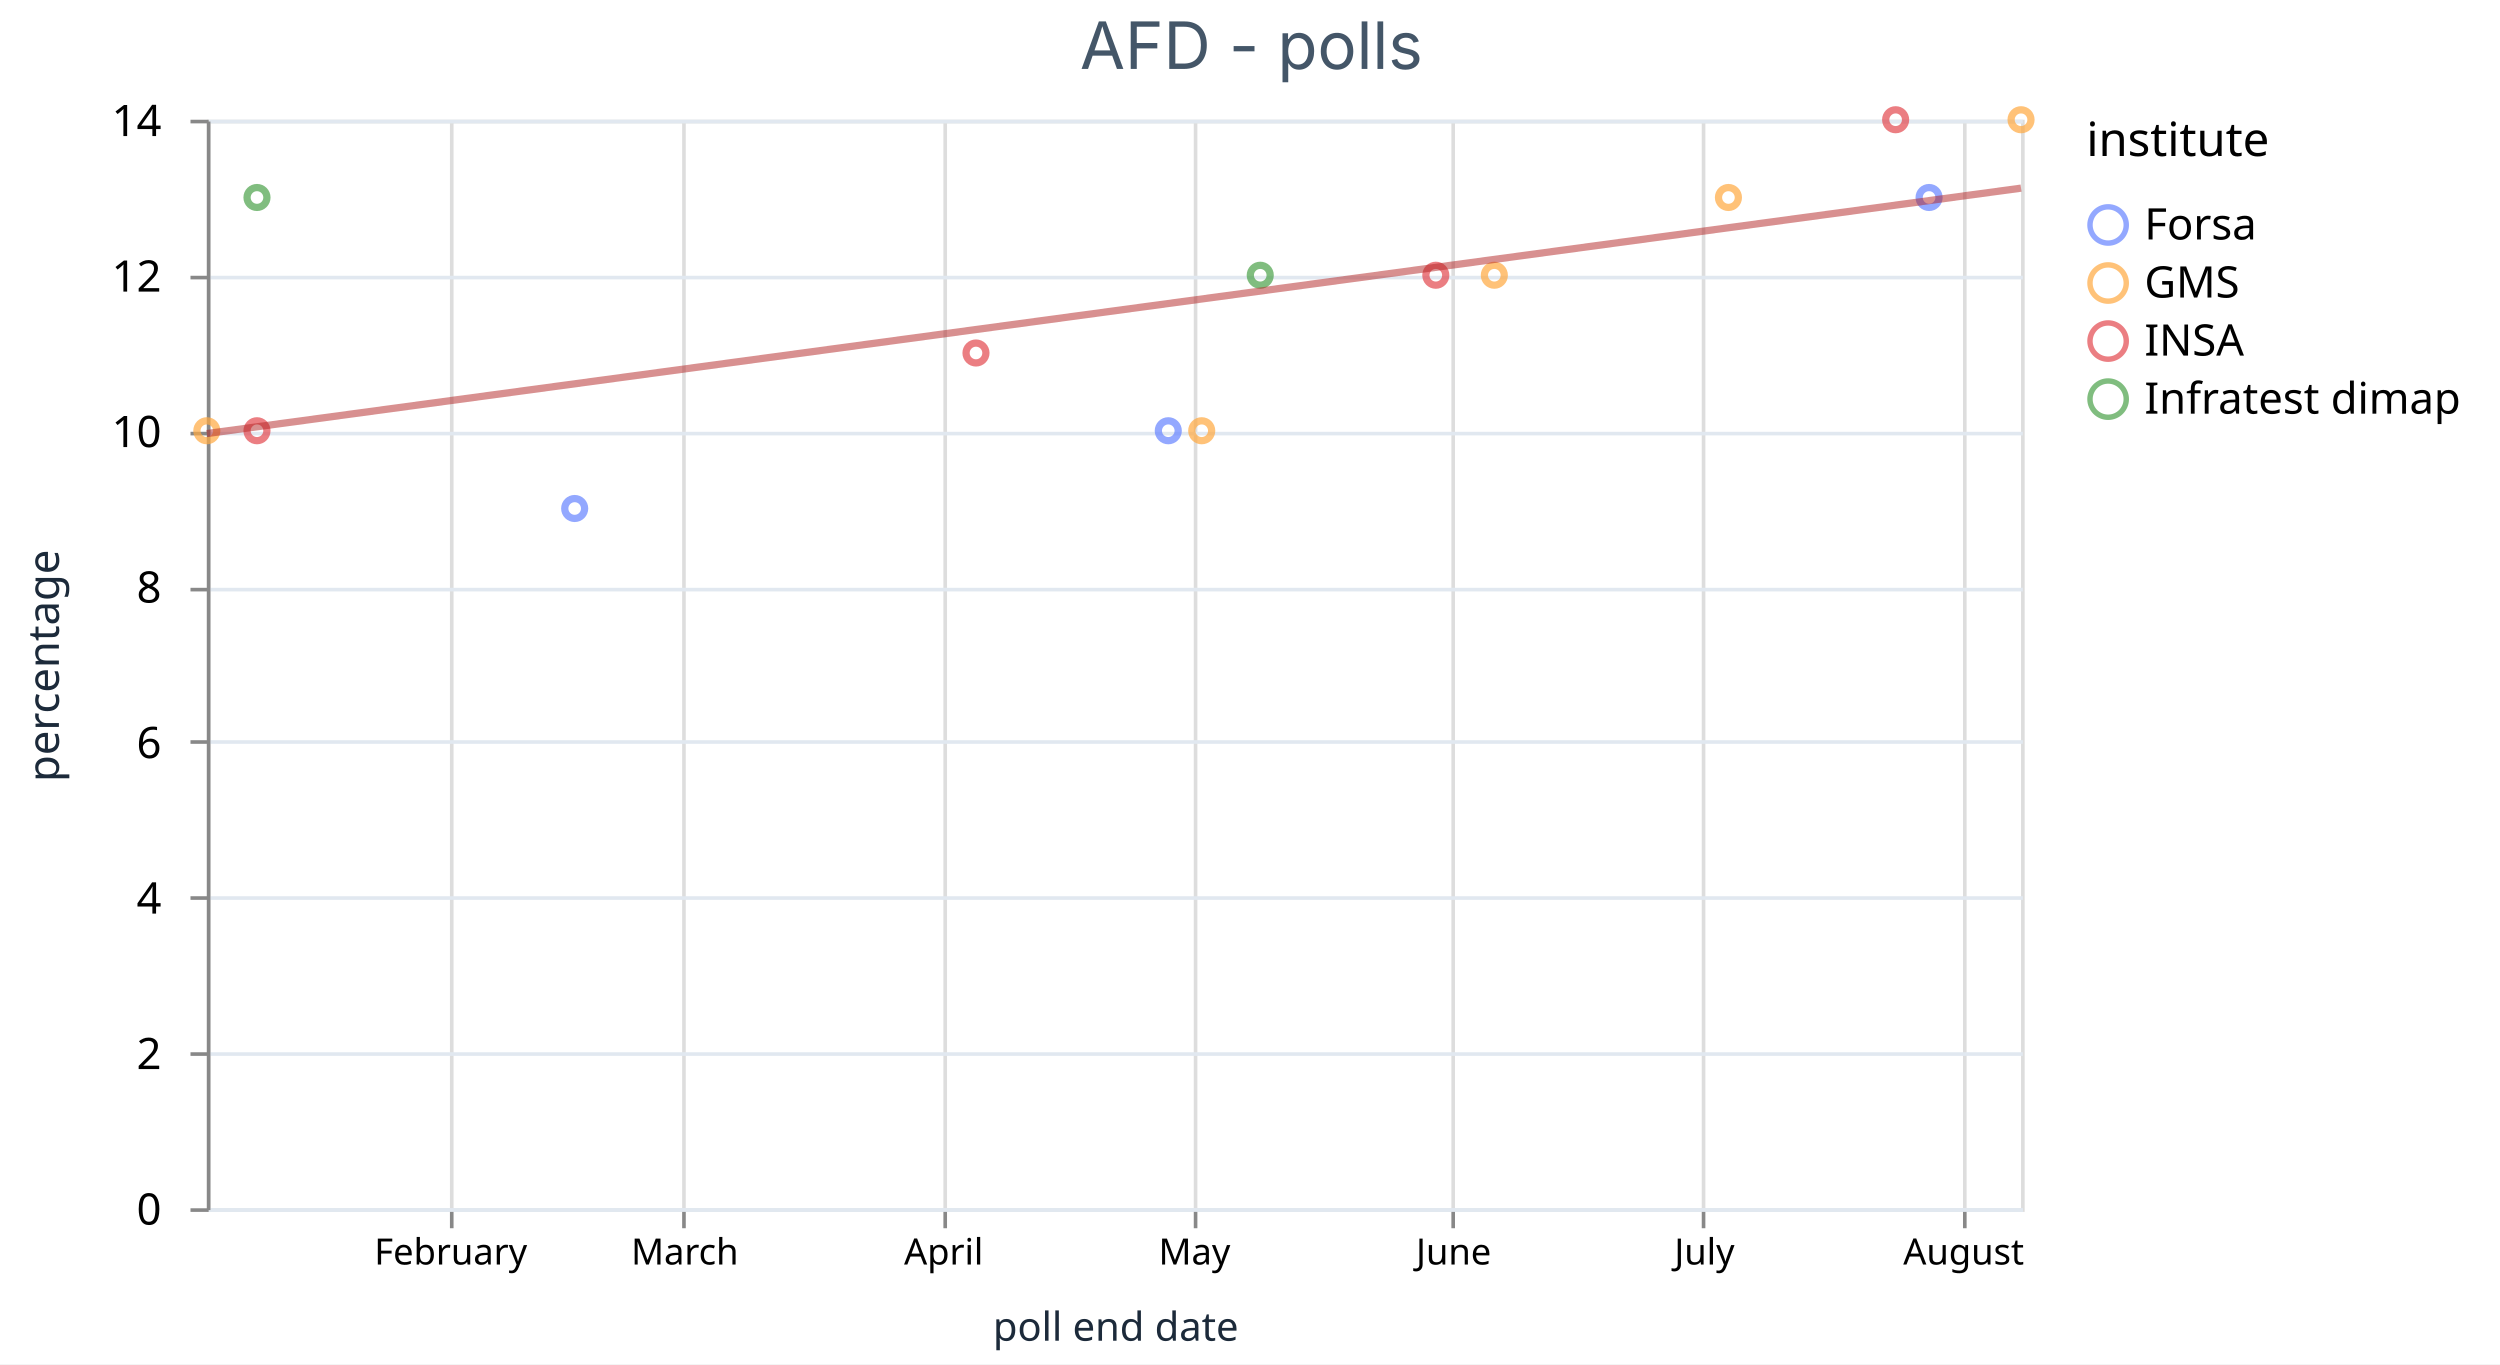
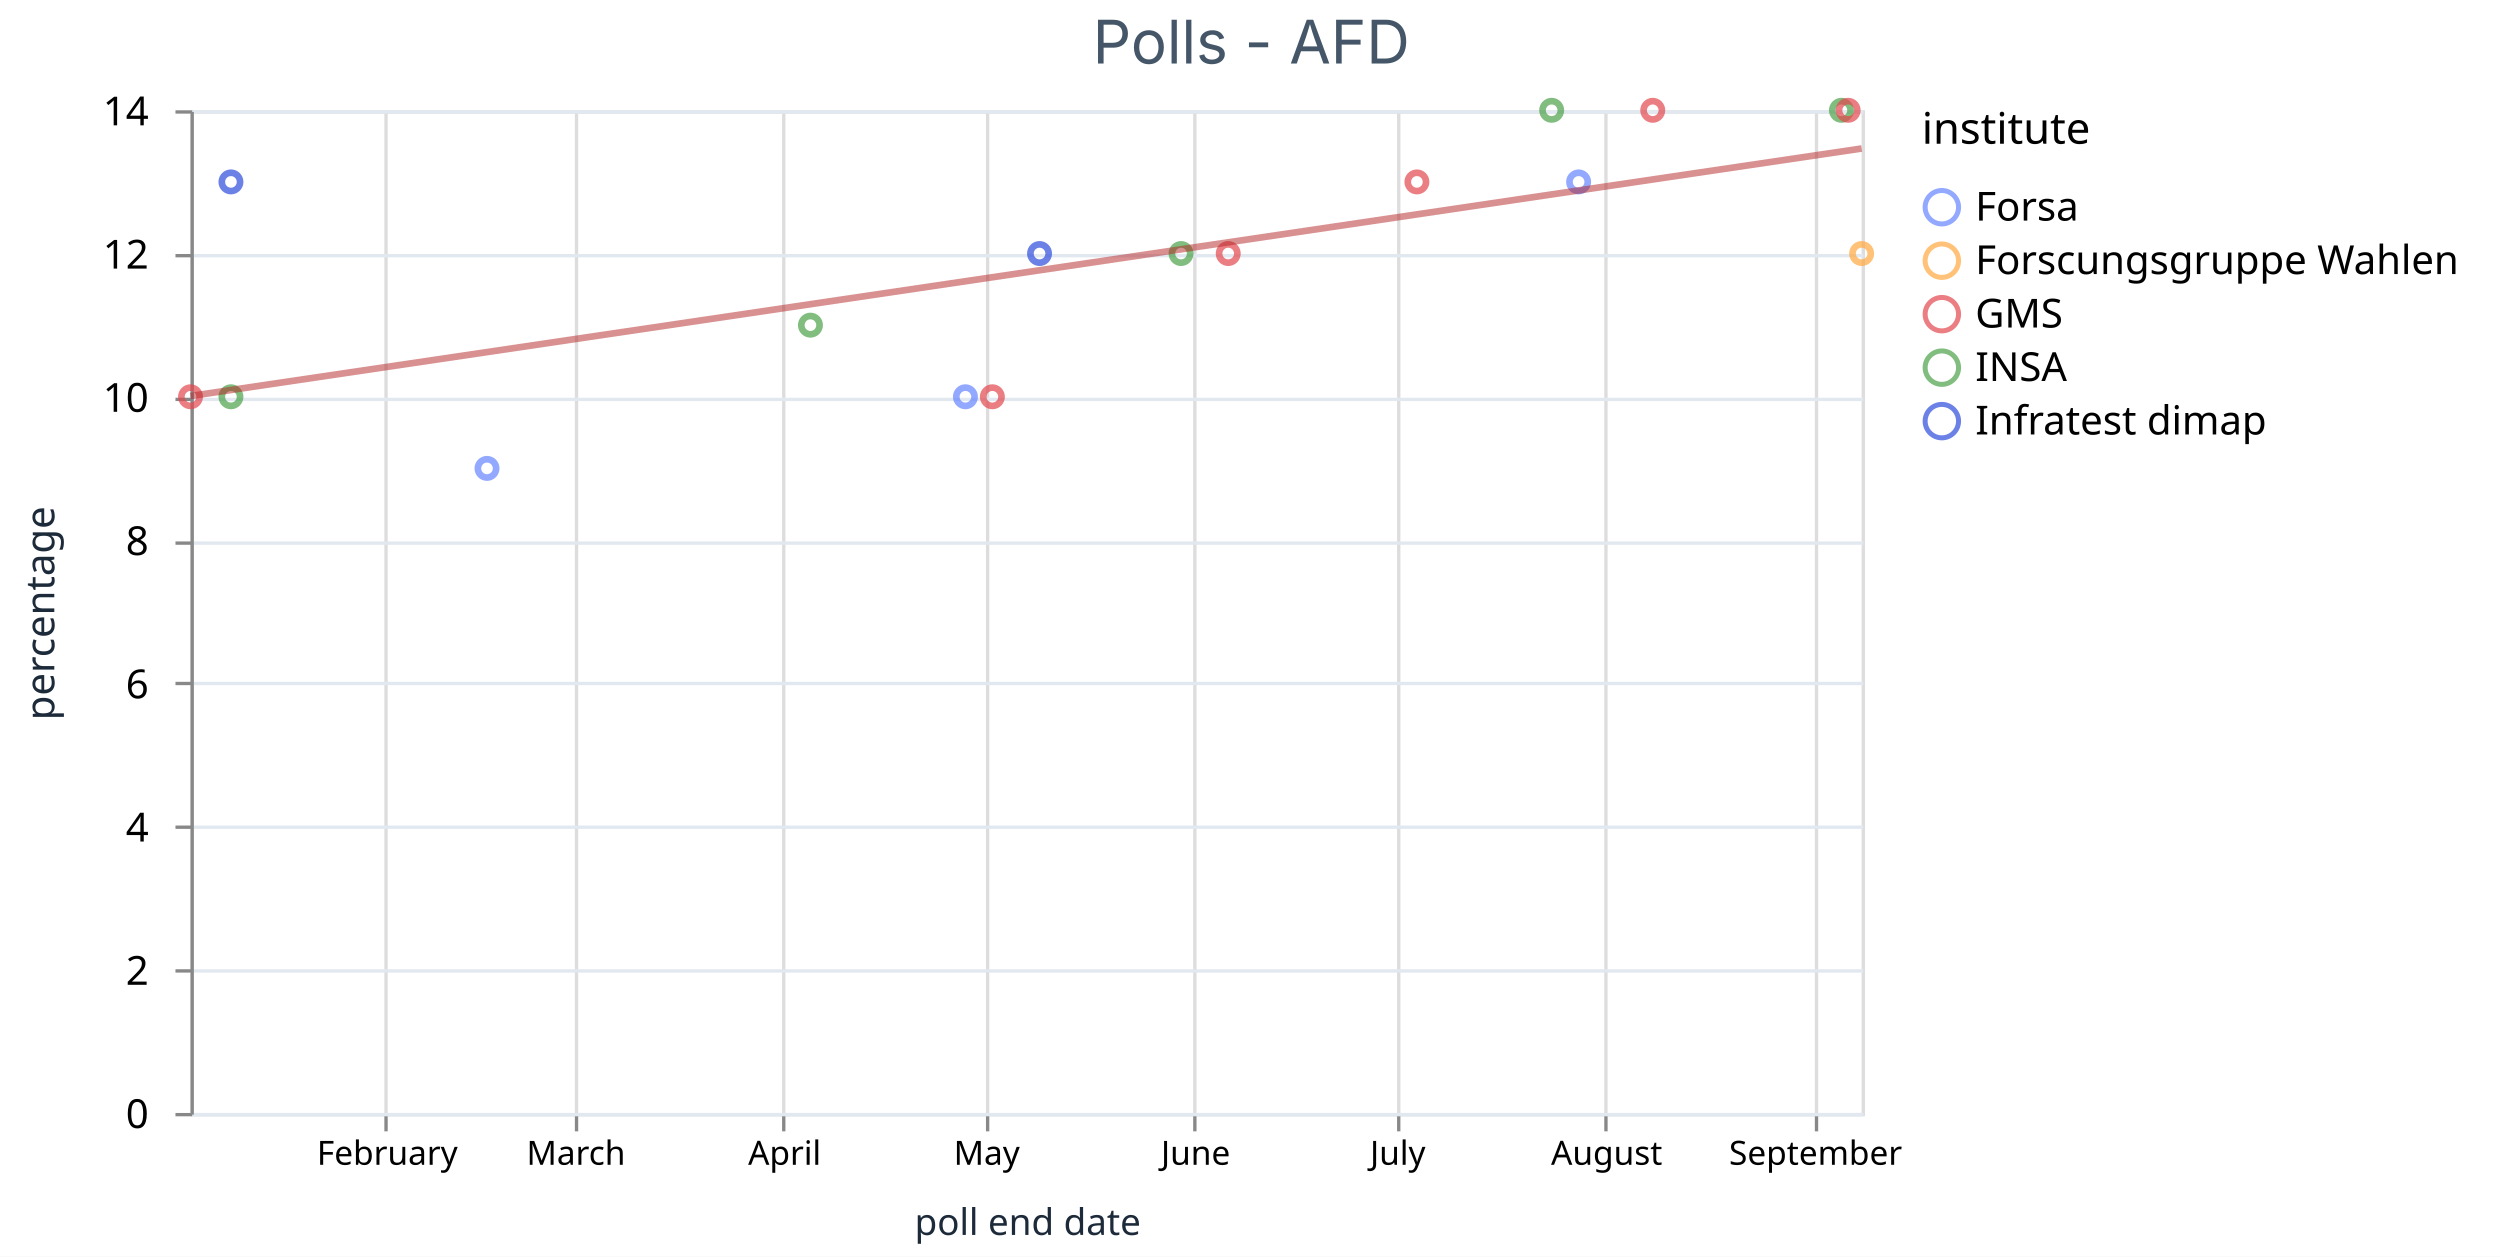
- <svg xmlns="http://www.w3.org/2000/svg" version="1.1" class="marks" width="689" height="376" viewBox="0 0 689 376">
-   <rect width="689" height="376" fill="#fff" />
+ <svg xmlns="http://www.w3.org/2000/svg" version="1.1" class="marks" width="748" height="376" viewBox="0 0 748 376">
+   <rect width="748" height="376" fill="#fff" />
  <g fill="none" stroke-miterlimit="10" transform="translate(57,33)">
    <g class="mark-group role-frame root" role="graphics-object" aria-roledescription="group mark container">
      <g transform="translate(0,0)">
        <path class="background" aria-hidden="true" d="M0.5,0.5h500v300h-500Z" stroke="#ddd" />
        <g>
          <g class="mark-group role-axis" aria-hidden="true">
            <g transform="translate(0.5,300.5)">
              <path class="background" aria-hidden="true" d="M0,0h0v0h0Z" pointer-events="none" />
              <g>
                <g class="mark-rule role-axis-grid" pointer-events="none">
-                   <line transform="translate(67,-300)" x2="0" y2="300" stroke="#ddd" stroke-width="1" opacity="1" />
-                   <line transform="translate(131,-300)" x2="0" y2="300" stroke="#ddd" stroke-width="1" opacity="1" />
-                   <line transform="translate(203,-300)" x2="0" y2="300" stroke="#ddd" stroke-width="1" opacity="1" />
-                   <line transform="translate(272,-300)" x2="0" y2="300" stroke="#ddd" stroke-width="1" opacity="1" />
-                   <line transform="translate(343,-300)" x2="0" y2="300" stroke="#ddd" stroke-width="1" opacity="1" />
-                   <line transform="translate(412,-300)" x2="0" y2="300" stroke="#ddd" stroke-width="1" opacity="1" />
-                   <line transform="translate(484,-300)" x2="0" y2="300" stroke="#ddd" stroke-width="1" opacity="1" />
+                   <line transform="translate(58,-300)" x2="0" y2="300" stroke="#ddd" stroke-width="1" opacity="1" />
+                   <line transform="translate(115,-300)" x2="0" y2="300" stroke="#ddd" stroke-width="1" opacity="1" />
+                   <line transform="translate(177,-300)" x2="0" y2="300" stroke="#ddd" stroke-width="1" opacity="1" />
+                   <line transform="translate(238,-300)" x2="0" y2="300" stroke="#ddd" stroke-width="1" opacity="1" />
+                   <line transform="translate(300,-300)" x2="0" y2="300" stroke="#ddd" stroke-width="1" opacity="1" />
+                   <line transform="translate(361,-300)" x2="0" y2="300" stroke="#ddd" stroke-width="1" opacity="1" />
+                   <line transform="translate(423,-300)" x2="0" y2="300" stroke="#ddd" stroke-width="1" opacity="1" />
+                   <line transform="translate(486,-300)" x2="0" y2="300" stroke="#ddd" stroke-width="1" opacity="1" />
                </g>
              </g>
              <path class="foreground" aria-hidden="true" d="" pointer-events="none" display="none" />
            </g>
          </g>
          <g class="mark-group role-axis" aria-hidden="true">
            <g transform="translate(0.5,0.5)">
              <path class="background" aria-hidden="true" d="M0,0h0v0h0Z" pointer-events="none" />
              <g>
                <g class="mark-rule role-axis-grid" pointer-events="none">
                  <line transform="translate(0,300)" x2="500" y2="0" stroke="#e1e8f0" stroke-width="1" opacity="1" />
                  <line transform="translate(0,257)" x2="500" y2="0" stroke="#e1e8f0" stroke-width="1" opacity="1" />
                  <line transform="translate(0,214)" x2="500" y2="0" stroke="#e1e8f0" stroke-width="1" opacity="1" />
                  <line transform="translate(0,171)" x2="500" y2="0" stroke="#e1e8f0" stroke-width="1" opacity="1" />
                  <line transform="translate(0,129)" x2="500" y2="0" stroke="#e1e8f0" stroke-width="1" opacity="1" />
                  <line transform="translate(0,86)" x2="500" y2="0" stroke="#e1e8f0" stroke-width="1" opacity="1" />
                  <line transform="translate(0,43)" x2="500" y2="0" stroke="#e1e8f0" stroke-width="1" opacity="1" />
                  <line transform="translate(0,0)" x2="500" y2="0" stroke="#e1e8f0" stroke-width="1" opacity="1" />
                </g>
              </g>
              <path class="foreground" aria-hidden="true" d="" pointer-events="none" display="none" />
            </g>
          </g>
-           <g class="mark-group role-axis" role="graphics-symbol" aria-roledescription="axis" aria-label="X-axis titled 'poll end date' for a time scale with values from Tuesday, 03 January 2023, 1:00:00 AM to Tuesday, 08 August 2023, 2:00:00 AM">
+           <g class="mark-group role-axis" role="graphics-symbol" aria-roledescription="axis" aria-label="X-axis titled 'poll end date' for a time scale with values from Tuesday, 03 January 2023, 1:00:00 AM to Friday, 08 September 2023, 2:00:00 AM">
            <g transform="translate(0.5,300.5)">
              <path class="background" aria-hidden="true" d="M0,0h0v0h0Z" pointer-events="none" />
              <g>
                <g class="mark-rule role-axis-tick" pointer-events="none">
-                   <line transform="translate(67,0)" x2="0" y2="5" stroke="#888" stroke-width="1" opacity="1" />
-                   <line transform="translate(131,0)" x2="0" y2="5" stroke="#888" stroke-width="1" opacity="1" />
-                   <line transform="translate(203,0)" x2="0" y2="5" stroke="#888" stroke-width="1" opacity="1" />
-                   <line transform="translate(272,0)" x2="0" y2="5" stroke="#888" stroke-width="1" opacity="1" />
-                   <line transform="translate(343,0)" x2="0" y2="5" stroke="#888" stroke-width="1" opacity="1" />
-                   <line transform="translate(412,0)" x2="0" y2="5" stroke="#888" stroke-width="1" opacity="1" />
-                   <line transform="translate(484,0)" x2="0" y2="5" stroke="#888" stroke-width="1" opacity="1" />
+                   <line transform="translate(58,0)" x2="0" y2="5" stroke="#888" stroke-width="1" opacity="1" />
+                   <line transform="translate(115,0)" x2="0" y2="5" stroke="#888" stroke-width="1" opacity="1" />
+                   <line transform="translate(177,0)" x2="0" y2="5" stroke="#888" stroke-width="1" opacity="1" />
+                   <line transform="translate(238,0)" x2="0" y2="5" stroke="#888" stroke-width="1" opacity="1" />
+                   <line transform="translate(300,0)" x2="0" y2="5" stroke="#888" stroke-width="1" opacity="1" />
+                   <line transform="translate(361,0)" x2="0" y2="5" stroke="#888" stroke-width="1" opacity="1" />
+                   <line transform="translate(423,0)" x2="0" y2="5" stroke="#888" stroke-width="1" opacity="1" />
+                   <line transform="translate(486,0)" x2="0" y2="5" stroke="#888" stroke-width="1" opacity="1" />
                </g>
                <g class="mark-text role-axis-label" pointer-events="none">
-                   <text text-anchor="middle" transform="translate(66.72427,15)" font-family="sans-serif" font-size="10px" fill="#000" opacity="1">February</text>
-                   <text text-anchor="middle" transform="translate(131.2404,15)" font-family="sans-serif" font-size="10px" fill="#000" opacity="1">March</text>
-                   <text text-anchor="middle" transform="translate(202.573,15)" font-family="sans-serif" font-size="10px" fill="#000" opacity="1">April</text>
-                   <text text-anchor="middle" transform="translate(271.6974,15)" font-family="sans-serif" font-size="10px" fill="#000" opacity="1">May</text>
-                   <text text-anchor="middle" transform="translate(343.126,15)" font-family="sans-serif" font-size="10px" fill="#000" opacity="1">June</text>
-                   <text text-anchor="middle" transform="translate(412.2504,15)" font-family="sans-serif" font-size="10px" fill="#000" opacity="1">July</text>
-                   <text text-anchor="middle" transform="translate(483.679,15)" font-family="sans-serif" font-size="10px" fill="#000" opacity="1">August</text>
+                   <text text-anchor="middle" transform="translate(58.38374,15)" font-family="sans-serif" font-size="10px" fill="#000" opacity="1">February</text>
+                   <text text-anchor="middle" transform="translate(114.8353,15)" font-family="sans-serif" font-size="10px" fill="#000" opacity="1">March</text>
+                   <text text-anchor="middle" transform="translate(177.2513,15)" font-family="sans-serif" font-size="10px" fill="#000" opacity="1">April</text>
+                   <text text-anchor="middle" transform="translate(237.7352,15)" font-family="sans-serif" font-size="10px" fill="#000" opacity="1">May</text>
+                   <text text-anchor="middle" transform="translate(300.2352,15)" font-family="sans-serif" font-size="10px" fill="#000" opacity="1">June</text>
+                   <text text-anchor="middle" transform="translate(360.7191,15)" font-family="sans-serif" font-size="10px" fill="#000" opacity="1">July</text>
+                   <text text-anchor="middle" transform="translate(423.2191,15)" font-family="sans-serif" font-size="10px" fill="#000" opacity="1">August</text>
+                   <text text-anchor="middle" transform="translate(485.7191,15)" font-family="sans-serif" font-size="10px" fill="#000" opacity="1">September</text>
                </g>
                <g class="mark-rule role-axis-domain" pointer-events="none">
                  <line transform="translate(0,0)" x2="500" y2="0" stroke="#e1e8f0" stroke-width="1" opacity="1" />
                </g>
                <g class="mark-text role-axis-title" pointer-events="none">
                  <text text-anchor="middle" transform="translate(250,36)" font-family="sans-serif" font-size="11px" font-weight="400" fill="#1c2a3a" opacity="1">poll end date</text>
                </g>
              </g>
              <path class="foreground" aria-hidden="true" d="" pointer-events="none" display="none" />
            </g>
          </g>
          <g class="mark-group role-axis" role="graphics-symbol" aria-roledescription="axis" aria-label="Y-axis titled 'percentage' for a linear scale with values from 0 to 14">
            <g transform="translate(0.5,0.5)">
              <path class="background" aria-hidden="true" d="M0,0h0v0h0Z" pointer-events="none" />
              <g>
                <g class="mark-rule role-axis-tick" pointer-events="none">
                  <line transform="translate(0,300)" x2="-5" y2="0" stroke="#888" stroke-width="1" opacity="1" />
                  <line transform="translate(0,257)" x2="-5" y2="0" stroke="#888" stroke-width="1" opacity="1" />
                  <line transform="translate(0,214)" x2="-5" y2="0" stroke="#888" stroke-width="1" opacity="1" />
                  <line transform="translate(0,171)" x2="-5" y2="0" stroke="#888" stroke-width="1" opacity="1" />
                  <line transform="translate(0,129)" x2="-5" y2="0" stroke="#888" stroke-width="1" opacity="1" />
                  <line transform="translate(0,86)" x2="-5" y2="0" stroke="#888" stroke-width="1" opacity="1" />
                  <line transform="translate(0,43)" x2="-5" y2="0" stroke="#888" stroke-width="1" opacity="1" />
                  <line transform="translate(0,0)" x2="-5" y2="0" stroke="#888" stroke-width="1" opacity="1" />
                </g>
                <g class="mark-text role-axis-label" pointer-events="none">
                  <text text-anchor="end" transform="translate(-13,304)" font-family="sans-serif" font-size="12px" fill="#000" opacity="1">0</text>
                  <text text-anchor="end" transform="translate(-13,261.1429)" font-family="sans-serif" font-size="12px" fill="#000" opacity="1">2</text>
                  <text text-anchor="end" transform="translate(-13,218.2857)" font-family="sans-serif" font-size="12px" fill="#000" opacity="1">4</text>
                  <text text-anchor="end" transform="translate(-13,175.4286)" font-family="sans-serif" font-size="12px" fill="#000" opacity="1">6</text>
                  <text text-anchor="end" transform="translate(-13,132.5714)" font-family="sans-serif" font-size="12px" fill="#000" opacity="1">8</text>
                  <text text-anchor="end" transform="translate(-13,89.71429)" font-family="sans-serif" font-size="12px" fill="#000" opacity="1">10</text>
                  <text text-anchor="end" transform="translate(-13,46.85714)" font-family="sans-serif" font-size="12px" fill="#000" opacity="1">12</text>
                  <text text-anchor="end" transform="translate(-13,4)" font-family="sans-serif" font-size="12px" fill="#000" opacity="1">14</text>
                </g>
                <g class="mark-rule role-axis-domain" pointer-events="none">
                  <line transform="translate(0,300)" x2="0" y2="-300" stroke="#888" stroke-width="1" opacity="1" />
                </g>
                <g class="mark-text role-axis-title" pointer-events="none">
-                   <text text-anchor="middle" transform="translate(-38.26667,150) rotate(-90) translate(0,-3)" font-family="sans-serif" font-size="12px" font-weight="400" fill="#1c2a3a" opacity="1">percentage</text>
+                   <text text-anchor="middle" transform="translate(-38.25373,150) rotate(-90) translate(0,-3)" font-family="sans-serif" font-size="12px" font-weight="400" fill="#1c2a3a" opacity="1">percentage</text>
                </g>
              </g>
              <path class="foreground" aria-hidden="true" d="" pointer-events="none" display="none" />
            </g>
          </g>
          <g class="mark-symbol role-mark layer_0_marks" role="graphics-object" aria-roledescription="symbol mark container">
-             <path aria-label="poll end date: Aug 08, 2023; percentage: 14; institute: GMS" role="graphics-symbol" aria-roledescription="point" transform="translate(500,0)" d="M2.739,0A2.739,2.739,0,1,1,-2.739,0A2.739,2.739,0,1,1,2.739,0" stroke="#ffa83f" stroke-width="2" opacity="0.7" />
-             <path aria-label="poll end date: Jul 28, 2023; percentage: 13; institute: Forsa" role="graphics-symbol" aria-roledescription="point" transform="translate(474.6544,21.42857)" d="M2.739,0A2.739,2.739,0,1,1,-2.739,0A2.739,2.739,0,1,1,2.739,0" stroke="#6583ff" stroke-width="2" opacity="0.7" />
-             <path aria-label="poll end date: Jul 24, 2023; percentage: 14; institute: INSA" role="graphics-symbol" aria-roledescription="point" transform="translate(465.4378,0)" d="M2.739,0A2.739,2.739,0,1,1,-2.739,0A2.739,2.739,0,1,1,2.739,0" stroke="#e2474d" stroke-width="2" opacity="0.7" />
-             <path aria-label="poll end date: Jul 04, 2023; percentage: 13; institute: GMS" role="graphics-symbol" aria-roledescription="point" transform="translate(419.3548,21.42857)" d="M2.739,0A2.739,2.739,0,1,1,-2.739,0A2.739,2.739,0,1,1,2.739,0" stroke="#ffa83f" stroke-width="2" opacity="0.7" />
-             <path aria-label="poll end date: Jun 06, 2023; percentage: 12; institute: GMS" role="graphics-symbol" aria-roledescription="point" transform="translate(354.8387,42.85714)" d="M2.739,0A2.739,2.739,0,1,1,-2.739,0A2.739,2.739,0,1,1,2.739,0" stroke="#ffa83f" stroke-width="2" opacity="0.7" />
-             <path aria-label="poll end date: May 30, 2023; percentage: 12; institute: INSA" role="graphics-symbol" aria-roledescription="point" transform="translate(338.7097,42.85714)" d="M2.739,0A2.739,2.739,0,1,1,-2.739,0A2.739,2.739,0,1,1,2.739,0" stroke="#e2474d" stroke-width="2" opacity="0.7" />
-             <path aria-label="poll end date: May 09, 2023; percentage: 12; institute: Infratest dimap" role="graphics-symbol" aria-roledescription="point" transform="translate(290.3226,42.85714)" d="M2.739,0A2.739,2.739,0,1,1,-2.739,0A2.739,2.739,0,1,1,2.739,0" stroke="#4aa148" stroke-width="2" opacity="0.7" />
-             <path aria-label="poll end date: Apr 28, 2023; percentage: 10; institute: Forsa" role="graphics-symbol" aria-roledescription="point" transform="translate(264.977,85.71429)" d="M2.739,0A2.739,2.739,0,1,1,-2.739,0A2.739,2.739,0,1,1,2.739,0" stroke="#6583ff" stroke-width="2" opacity="0.7" />
-             <path aria-label="poll end date: May 02, 2023; percentage: 10; institute: GMS" role="graphics-symbol" aria-roledescription="point" transform="translate(274.1935,85.71429)" d="M2.739,0A2.739,2.739,0,1,1,-2.739,0A2.739,2.739,0,1,1,2.739,0" stroke="#ffa83f" stroke-width="2" opacity="0.7" />
-             <path aria-label="poll end date: Apr 05, 2023; percentage: 11; institute: INSA" role="graphics-symbol" aria-roledescription="point" transform="translate(211.9816,64.28571)" d="M2.739,0A2.739,2.739,0,1,1,-2.739,0A2.739,2.739,0,1,1,2.739,0" stroke="#e2474d" stroke-width="2" opacity="0.7" />
-             <path aria-label="poll end date: Feb 16, 2023; percentage: 9; institute: Forsa" role="graphics-symbol" aria-roledescription="point" transform="translate(101.3825,107.1429)" d="M2.739,0A2.739,2.739,0,1,1,-2.739,0A2.739,2.739,0,1,1,2.739,0" stroke="#6583ff" stroke-width="2" opacity="0.7" />
-             <path aria-label="poll end date: Jan 09, 2023; percentage: 10; institute: INSA" role="graphics-symbol" aria-roledescription="point" transform="translate(13.82488,85.71429)" d="M2.739,0A2.739,2.739,0,1,1,-2.739,0A2.739,2.739,0,1,1,2.739,0" stroke="#e2474d" stroke-width="2" opacity="0.7" />
-             <path aria-label="poll end date: Jan 09, 2023; percentage: 13; institute: Infratest dimap" role="graphics-symbol" aria-roledescription="point" transform="translate(13.82488,21.42857)" d="M2.739,0A2.739,2.739,0,1,1,-2.739,0A2.739,2.739,0,1,1,2.739,0" stroke="#4aa148" stroke-width="2" opacity="0.7" />
-             <path aria-label="poll end date: Jan 03, 2023; percentage: 10; institute: GMS" role="graphics-symbol" aria-roledescription="point" transform="translate(0,85.71429)" d="M2.739,0A2.739,2.739,0,1,1,-2.739,0A2.739,2.739,0,1,1,2.739,0" stroke="#ffa83f" stroke-width="2" opacity="0.7" />
+             <path aria-label="poll end date: Jan 03, 2023; percentage: 10; institute: GMS" role="graphics-symbol" aria-roledescription="point" transform="translate(0,85.71429)" d="M2.739,0A2.739,2.739,0,1,1,-2.739,0A2.739,2.739,0,1,1,2.739,0" stroke="#e2474d" stroke-width="2" opacity="0.7" />
+             <path aria-label="poll end date: Jan 09, 2023; percentage: 10; institute: INSA" role="graphics-symbol" aria-roledescription="point" transform="translate(12.09677,85.71429)" d="M2.739,0A2.739,2.739,0,1,1,-2.739,0A2.739,2.739,0,1,1,2.739,0" stroke="#4aa148" stroke-width="2" opacity="0.7" />
+             <path aria-label="poll end date: Jan 09, 2023; percentage: 13; institute: Infratest dimap" role="graphics-symbol" aria-roledescription="point" transform="translate(12.09677,21.42857)" d="M2.739,0A2.739,2.739,0,1,1,-2.739,0A2.739,2.739,0,1,1,2.739,0" stroke="#2d4cdb" stroke-width="2" opacity="0.7" />
+             <path aria-label="poll end date: Feb 16, 2023; percentage: 9; institute: Forsa" role="graphics-symbol" aria-roledescription="point" transform="translate(88.70968,107.1429)" d="M2.739,0A2.739,2.739,0,1,1,-2.739,0A2.739,2.739,0,1,1,2.739,0" stroke="#6583ff" stroke-width="2" opacity="0.7" />
+             <path aria-label="poll end date: Apr 05, 2023; percentage: 11; institute: INSA" role="graphics-symbol" aria-roledescription="point" transform="translate(185.4839,64.28571)" d="M2.739,0A2.739,2.739,0,1,1,-2.739,0A2.739,2.739,0,1,1,2.739,0" stroke="#4aa148" stroke-width="2" opacity="0.7" />
+             <path aria-label="poll end date: Apr 28, 2023; percentage: 10; institute: Forsa" role="graphics-symbol" aria-roledescription="point" transform="translate(231.8548,85.71429)" d="M2.739,0A2.739,2.739,0,1,1,-2.739,0A2.739,2.739,0,1,1,2.739,0" stroke="#6583ff" stroke-width="2" opacity="0.7" />
+             <path aria-label="poll end date: May 02, 2023; percentage: 10; institute: GMS" role="graphics-symbol" aria-roledescription="point" transform="translate(239.9194,85.71429)" d="M2.739,0A2.739,2.739,0,1,1,-2.739,0A2.739,2.739,0,1,1,2.739,0" stroke="#e2474d" stroke-width="2" opacity="0.7" />
+             <path aria-label="poll end date: May 09, 2023; percentage: 12; institute: Infratest dimap" role="graphics-symbol" aria-roledescription="point" transform="translate(254.0323,42.85714)" d="M2.739,0A2.739,2.739,0,1,1,-2.739,0A2.739,2.739,0,1,1,2.739,0" stroke="#2d4cdb" stroke-width="2" opacity="0.7" />
+             <path aria-label="poll end date: May 30, 2023; percentage: 12; institute: INSA" role="graphics-symbol" aria-roledescription="point" transform="translate(296.371,42.85714)" d="M2.739,0A2.739,2.739,0,1,1,-2.739,0A2.739,2.739,0,1,1,2.739,0" stroke="#4aa148" stroke-width="2" opacity="0.7" />
+             <path aria-label="poll end date: Jun 06, 2023; percentage: 12; institute: GMS" role="graphics-symbol" aria-roledescription="point" transform="translate(310.4839,42.85714)" d="M2.739,0A2.739,2.739,0,1,1,-2.739,0A2.739,2.739,0,1,1,2.739,0" stroke="#e2474d" stroke-width="2" opacity="0.7" />
+             <path aria-label="poll end date: Jul 04, 2023; percentage: 13; institute: GMS" role="graphics-symbol" aria-roledescription="point" transform="translate(366.9355,21.42857)" d="M2.739,0A2.739,2.739,0,1,1,-2.739,0A2.739,2.739,0,1,1,2.739,0" stroke="#e2474d" stroke-width="2" opacity="0.7" />
+             <path aria-label="poll end date: Jul 24, 2023; percentage: 14; institute: INSA" role="graphics-symbol" aria-roledescription="point" transform="translate(407.2581,0)" d="M2.739,0A2.739,2.739,0,1,1,-2.739,0A2.739,2.739,0,1,1,2.739,0" stroke="#4aa148" stroke-width="2" opacity="0.7" />
+             <path aria-label="poll end date: Jul 28, 2023; percentage: 13; institute: Forsa" role="graphics-symbol" aria-roledescription="point" transform="translate(415.3226,21.42857)" d="M2.739,0A2.739,2.739,0,1,1,-2.739,0A2.739,2.739,0,1,1,2.739,0" stroke="#6583ff" stroke-width="2" opacity="0.7" />
+             <path aria-label="poll end date: Aug 08, 2023; percentage: 14; institute: GMS" role="graphics-symbol" aria-roledescription="point" transform="translate(437.5,0)" d="M2.739,0A2.739,2.739,0,1,1,-2.739,0A2.739,2.739,0,1,1,2.739,0" stroke="#e2474d" stroke-width="2" opacity="0.7" />
+             <path aria-label="poll end date: Sep 05, 2023; percentage: 14; institute: INSA" role="graphics-symbol" aria-roledescription="point" transform="translate(493.9516,0)" d="M2.739,0A2.739,2.739,0,1,1,-2.739,0A2.739,2.739,0,1,1,2.739,0" stroke="#4aa148" stroke-width="2" opacity="0.7" />
+             <path aria-label="poll end date: Sep 06, 2023; percentage: 14; institute: GMS" role="graphics-symbol" aria-roledescription="point" transform="translate(495.9677,0)" d="M2.739,0A2.739,2.739,0,1,1,-2.739,0A2.739,2.739,0,1,1,2.739,0" stroke="#e2474d" stroke-width="2" opacity="0.7" />
+             <path aria-label="poll end date: Sep 08, 2023; percentage: 12; institute: Forscungsgruppe Wahlen" role="graphics-symbol" aria-roledescription="point" transform="translate(500,42.85714)" d="M2.739,0A2.739,2.739,0,1,1,-2.739,0A2.739,2.739,0,1,1,2.739,0" stroke="#ffa83f" stroke-width="2" opacity="0.7" />
          </g>
          <g class="mark-line role-mark layer_1_marks" role="graphics-object" aria-roledescription="line mark container">
-             <path aria-label="poll end date: Jan 03, 2023; percentage: 9.96391504471" role="graphics-symbol" aria-roledescription="line mark" d="M0,86.488L500,18.852" stroke="firebrick" stroke-width="2" opacity="0.5" />
-           </g>
-           <g class="mark-group role-legend" role="graphics-symbol" aria-roledescription="legend" aria-label="Symbol legend titled 'institute' for stroke color with 4 values: Forsa, GMS, INSA, Infratest dimap">
+             <path aria-label="poll end date: Jan 03, 2023; percentage: 10.0110771167" role="graphics-symbol" aria-roledescription="line mark" d="M0,85.477L500,11.434" stroke="firebrick" stroke-width="2" opacity="0.5" />
+           </g>
+           <g class="mark-group role-legend" role="graphics-symbol" aria-roledescription="legend" aria-label="Symbol legend titled 'institute' for stroke color with 5 values: Forsa, Forscungsgruppe Wahlen, GMS, INSA, Infratest dimap">
            <g transform="translate(518,0)">
-               <path class="background" aria-hidden="true" d="M0,0h109v84h-109Z" pointer-events="none" />
+               <path class="background" aria-hidden="true" d="M0,0h168v100h-168Z" pointer-events="none" />
              <g>
                <g class="mark-group role-legend-entry">
                  <g transform="translate(0,23)">
                    <path class="background" aria-hidden="true" d="M0,0h0v0h0Z" pointer-events="none" />
                    <g>
                      <g class="mark-group role-scope" role="graphics-object" aria-roledescription="group mark container">
                        <g transform="translate(0,0)">
-                           <path class="background" aria-hidden="true" d="M0,0h108.083v12.5h-108.083Z" pointer-events="none" opacity="1" />
+                           <path class="background" aria-hidden="true" d="M0,0h167.448v12.5h-167.448Z" pointer-events="none" opacity="1" />
                          <g>
                            <g class="mark-symbol role-legend-symbol" pointer-events="none">
                              <path transform="translate(6,6)" d="M5,0A5,5,0,1,1,-5,0A5,5,0,1,1,5,0" stroke="#6583ff" stroke-width="1.5" opacity="0.7" />
                            </g>
                            <g class="mark-text role-legend-label" pointer-events="none">
                              <text text-anchor="start" transform="translate(16,10)" font-family="sans-serif" font-size="12px" fill="#000" opacity="1">Forsa</text>
                            </g>
                          </g>
                          <path class="foreground" aria-hidden="true" d="" pointer-events="none" display="none" />
                        </g>
                        <g transform="translate(0,16)">
-                           <path class="background" aria-hidden="true" d="M0,0h108.083v12.5h-108.083Z" pointer-events="none" opacity="1" />
+                           <path class="background" aria-hidden="true" d="M0,0h167.448v12.5h-167.448Z" pointer-events="none" opacity="1" />
                          <g>
                            <g class="mark-symbol role-legend-symbol" pointer-events="none">
                              <path transform="translate(6,6)" d="M5,0A5,5,0,1,1,-5,0A5,5,0,1,1,5,0" stroke="#ffa83f" stroke-width="1.5" opacity="0.7" />
                            </g>
                            <g class="mark-text role-legend-label" pointer-events="none">
+                               <text text-anchor="start" transform="translate(16,10)" font-family="sans-serif" font-size="12px" fill="#000" opacity="1">Forscungsgruppe Wahlen</text>
+                             </g>
+                           </g>
+                           <path class="foreground" aria-hidden="true" d="" pointer-events="none" display="none" />
+                         </g>
+                         <g transform="translate(0,32)">
+                           <path class="background" aria-hidden="true" d="M0,0h167.448v12.5h-167.448Z" pointer-events="none" opacity="1" />
+                           <g>
+                             <g class="mark-symbol role-legend-symbol" pointer-events="none">
+                               <path transform="translate(6,6)" d="M5,0A5,5,0,1,1,-5,0A5,5,0,1,1,5,0" stroke="#e2474d" stroke-width="1.5" opacity="0.7" />
+                             </g>
+                             <g class="mark-text role-legend-label" pointer-events="none">
                              <text text-anchor="start" transform="translate(16,10)" font-family="sans-serif" font-size="12px" fill="#000" opacity="1">GMS</text>
                            </g>
                          </g>
                          <path class="foreground" aria-hidden="true" d="" pointer-events="none" display="none" />
                        </g>
-                         <g transform="translate(0,32)">
-                           <path class="background" aria-hidden="true" d="M0,0h108.083v12.5h-108.083Z" pointer-events="none" opacity="1" />
-                           <g>
-                             <g class="mark-symbol role-legend-symbol" pointer-events="none">
-                               <path transform="translate(6,6)" d="M5,0A5,5,0,1,1,-5,0A5,5,0,1,1,5,0" stroke="#e2474d" stroke-width="1.5" opacity="0.7" />
+                         <g transform="translate(0,48)">
+                           <path class="background" aria-hidden="true" d="M0,0h167.448v12.5h-167.448Z" pointer-events="none" opacity="1" />
+                           <g>
+                             <g class="mark-symbol role-legend-symbol" pointer-events="none">
+                               <path transform="translate(6,6)" d="M5,0A5,5,0,1,1,-5,0A5,5,0,1,1,5,0" stroke="#4aa148" stroke-width="1.5" opacity="0.7" />
                            </g>
                            <g class="mark-text role-legend-label" pointer-events="none">
                              <text text-anchor="start" transform="translate(16,10)" font-family="sans-serif" font-size="12px" fill="#000" opacity="1">INSA</text>
                            </g>
                          </g>
                          <path class="foreground" aria-hidden="true" d="" pointer-events="none" display="none" />
                        </g>
-                         <g transform="translate(0,48)">
-                           <path class="background" aria-hidden="true" d="M0,0h108.083v12.5h-108.083Z" pointer-events="none" opacity="1" />
-                           <g>
-                             <g class="mark-symbol role-legend-symbol" pointer-events="none">
-                               <path transform="translate(6,6)" d="M5,0A5,5,0,1,1,-5,0A5,5,0,1,1,5,0" stroke="#4aa148" stroke-width="1.5" opacity="0.7" />
+                         <g transform="translate(0,64)">
+                           <path class="background" aria-hidden="true" d="M0,0h167.448v12.5h-167.448Z" pointer-events="none" opacity="1" />
+                           <g>
+                             <g class="mark-symbol role-legend-symbol" pointer-events="none">
+                               <path transform="translate(6,6)" d="M5,0A5,5,0,1,1,-5,0A5,5,0,1,1,5,0" stroke="#2d4cdb" stroke-width="1.5" opacity="0.7" />
                            </g>
                            <g class="mark-text role-legend-label" pointer-events="none">
                              <text text-anchor="start" transform="translate(16,10)" font-family="sans-serif" font-size="12px" fill="#000" opacity="1">Infratest dimap</text>
                            </g>
                          </g>
                          <path class="foreground" aria-hidden="true" d="" pointer-events="none" display="none" />
                        </g>
                      </g>
                    </g>
                    <path class="foreground" aria-hidden="true" d="" pointer-events="none" display="none" />
                  </g>
                </g>
                <g class="mark-text role-legend-title" pointer-events="none">
                  <text text-anchor="start" transform="translate(0,10)" font-family="sans-serif" font-size="13px" font-weight="400" fill="#000" opacity="1">institute</text>
                </g>
              </g>
              <path class="foreground" aria-hidden="true" d="" pointer-events="none" display="none" />
            </g>
          </g>
          <g class="mark-group role-title">
-             <g transform="translate(287.8667,-28)">
-               <path class="background" aria-hidden="true" d="M0,0h0v0h0Z" pointer-events="none" />
-               <g>
-                 <g class="mark-text role-title-text" role="graphics-symbol" aria-roledescription="title" aria-label="Title text 'AFD - polls'" pointer-events="none">
-                   <text text-anchor="middle" transform="translate(0,14)" font-family="Inter" font-size="18px" font-weight="400" fill="#445668" opacity="1">AFD - polls</text>
+             <g transform="translate(317.3731,-28)">
+               <path class="background" aria-hidden="true" d="M0,0h0v0h0Z" pointer-events="none" />
+               <g>
+                 <g class="mark-text role-title-text" role="graphics-symbol" aria-roledescription="title" aria-label="Title text 'Polls - AFD'" pointer-events="none">
+                   <text text-anchor="middle" transform="translate(0,14)" font-family="Inter" font-size="18px" font-weight="400" fill="#445668" opacity="1">Polls - AFD</text>
                </g>
              </g>
              <path class="foreground" aria-hidden="true" d="" pointer-events="none" display="none" />
            </g>
          </g>
        </g>
        <path class="foreground" aria-hidden="true" d="" display="none" />
      </g>
    </g>
  </g>
</svg>
